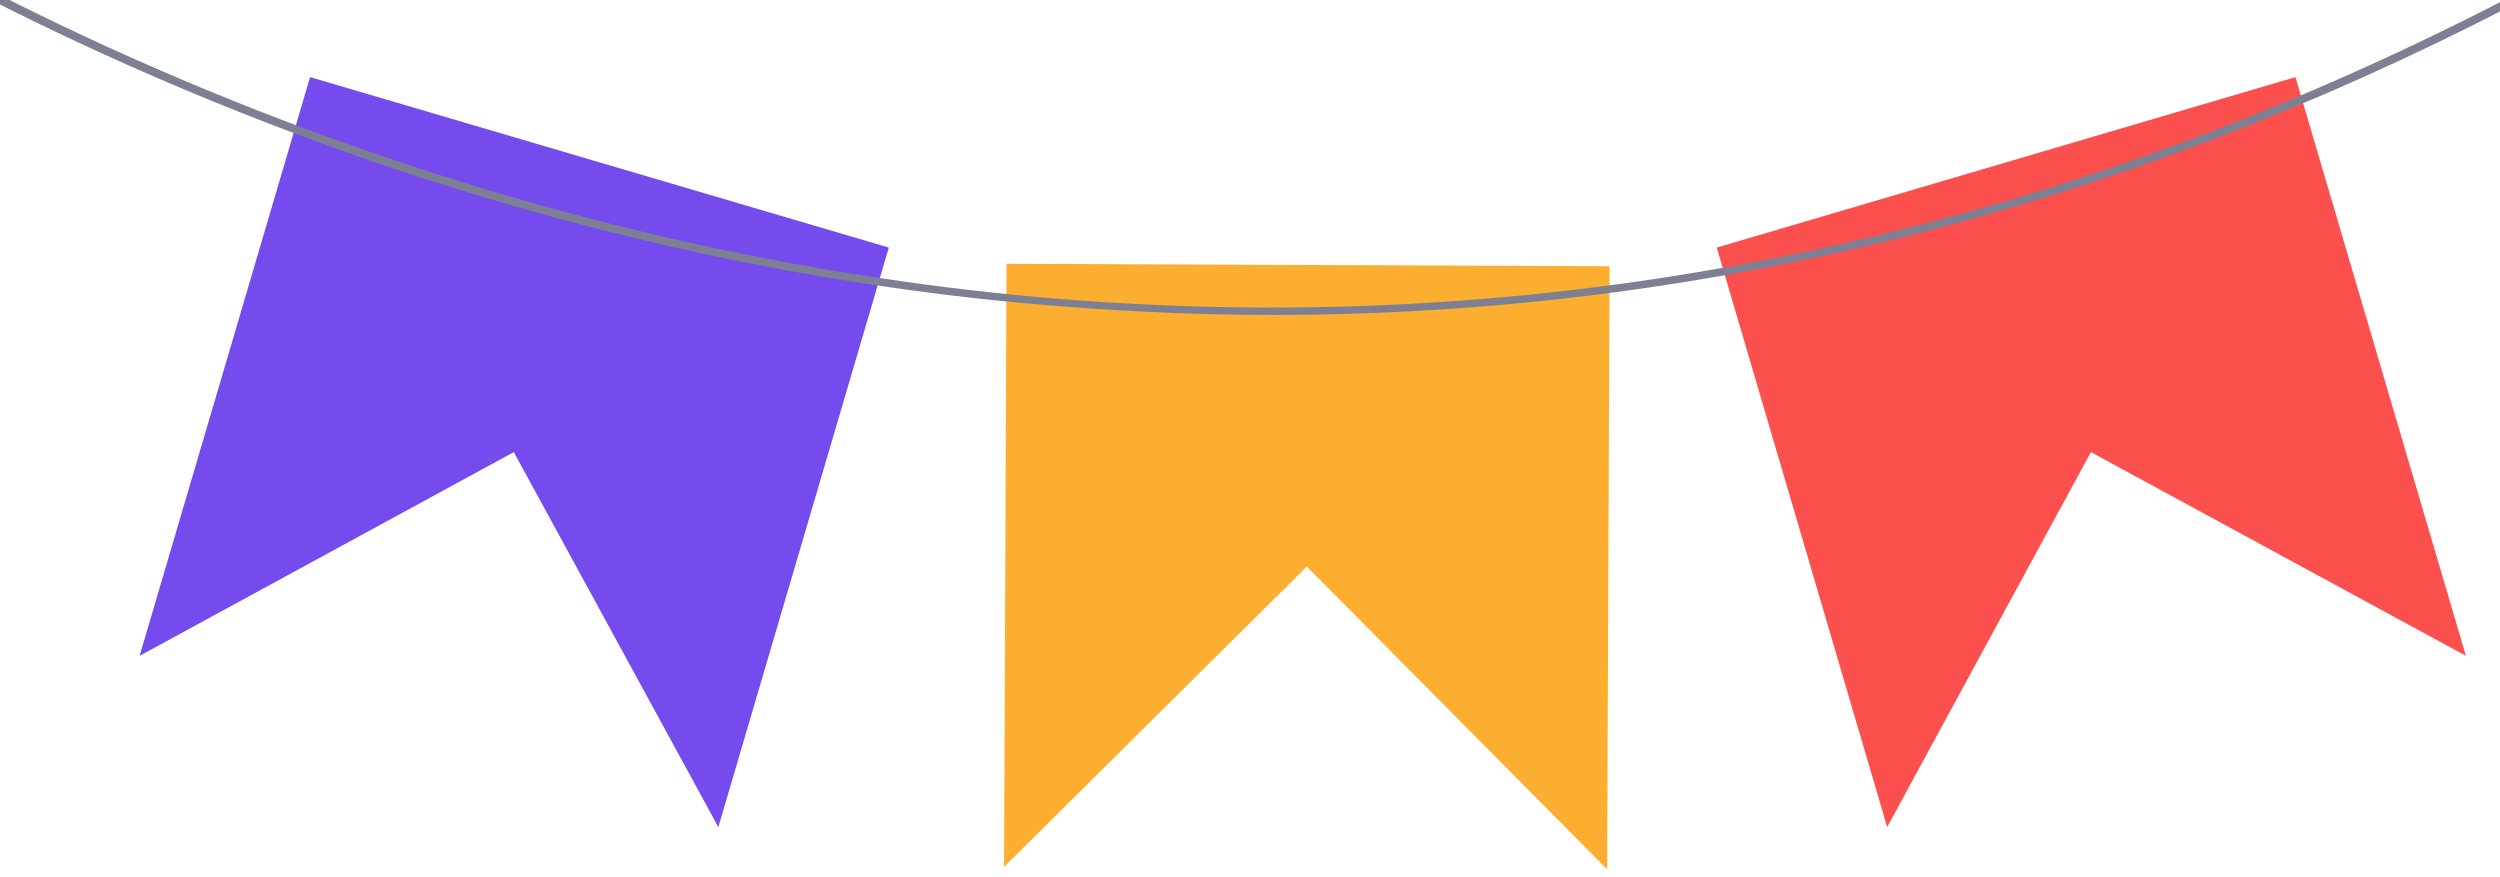
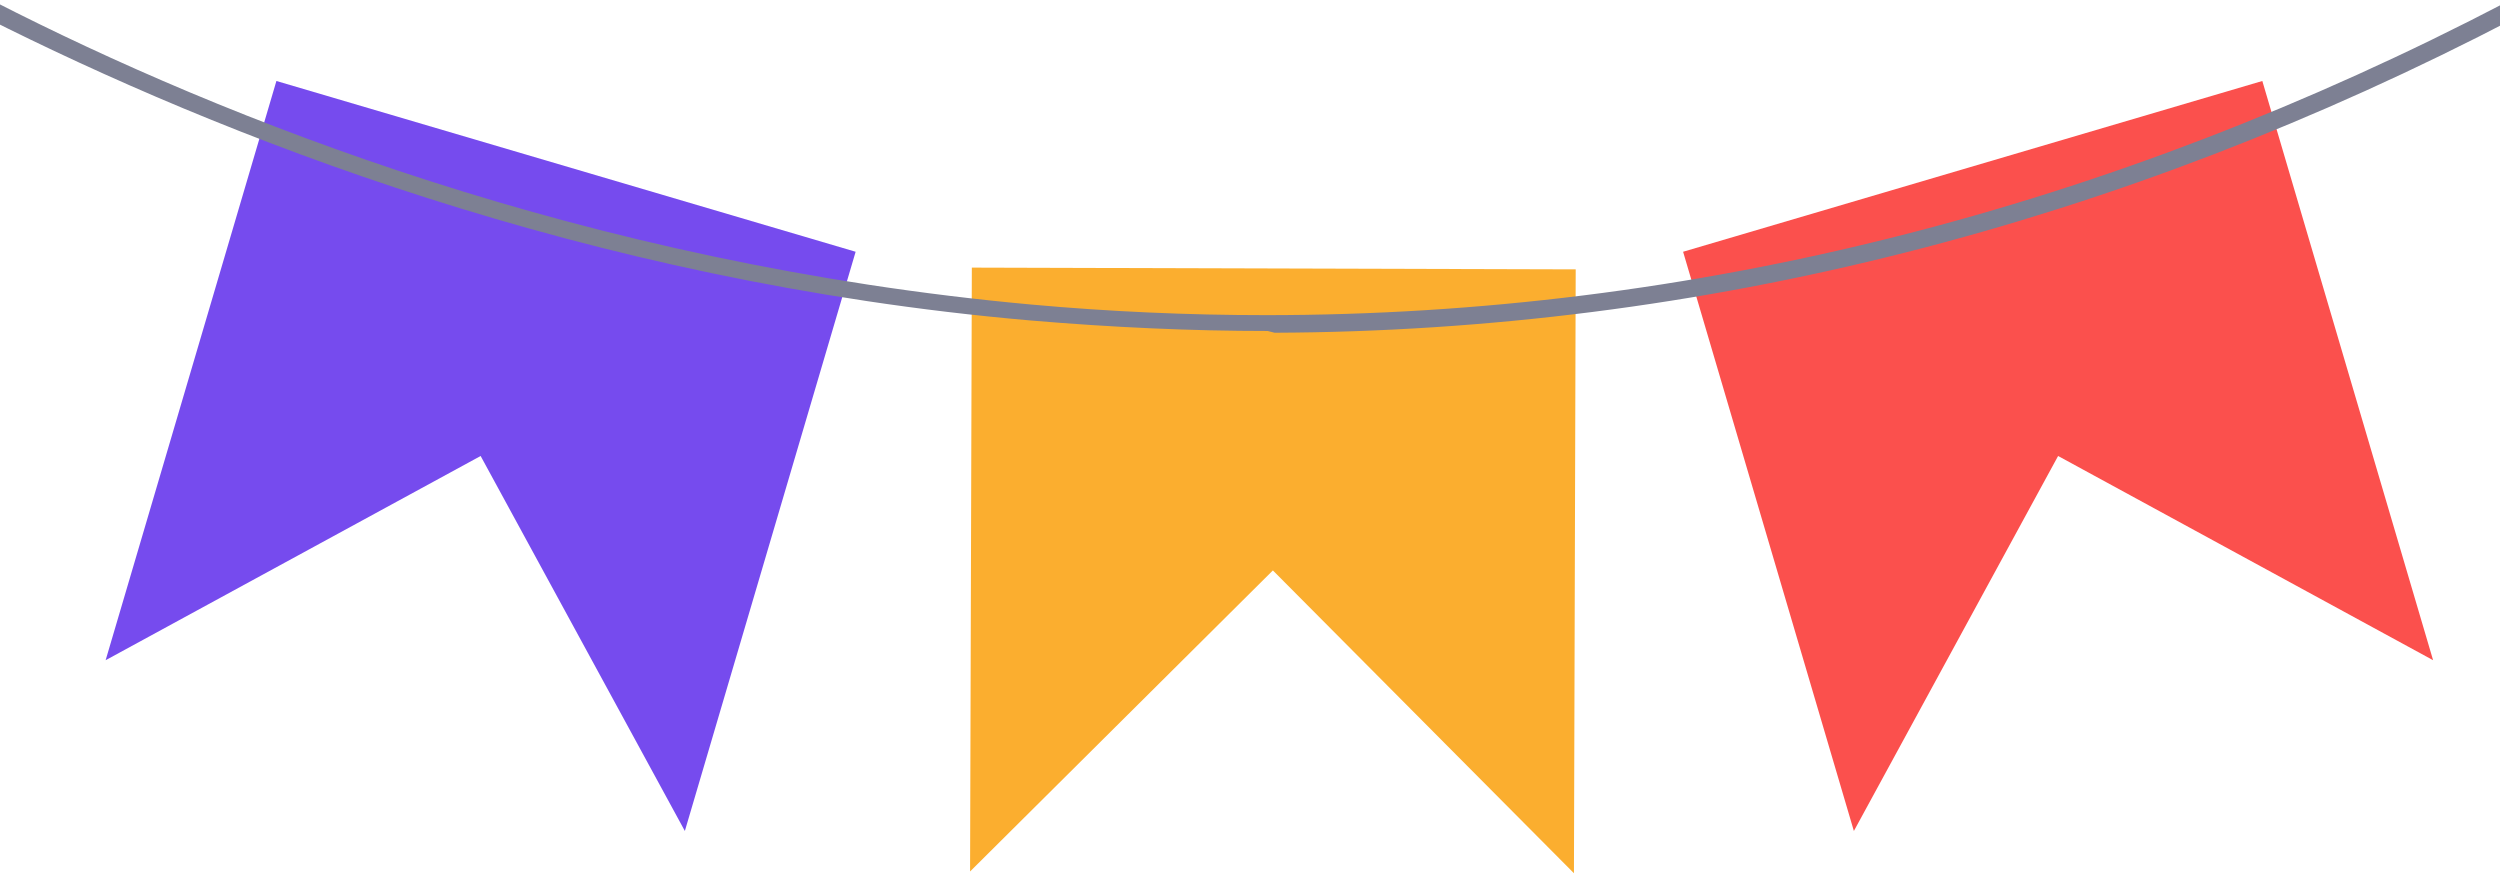
- <svg xmlns="http://www.w3.org/2000/svg" xml:space="preserve" viewBox="0 0 308 108">
-   <path fill="#fbae2f" d="m123.7 106.8.3-74.3 74.3.3-.3 74.3-37-37.3-37.3 37z" />
-   <path fill="#fb504d" d="m232.5 101.9-21-71.4 71.3-21 21 71.3-46.2-25.1-25.1 46.2z" />
-   <path fill="#764bee" d="m88.5 101.9 21-71.4-71.3-21-21 71.3 46.1-25.1 25.2 46.2z" />
-   <path fill="#7d8093" d="M156.8 38.8c-10 0-20-.5-30.1-1.4-55-5-100.1-23.3-128.2-37.6l.5-.9c28 14.3 73 32.5 127.8 37.6 62.7 5.8 124-6.6 182.3-36.8l.5.9C260.5 26 209.2 38.8 156.8 38.8z" />
+ <svg xmlns="http://www.w3.org/2000/svg" version="1.1" id="Layer_1" x="0px" y="0px" viewBox="0 0 142 50" style="enable-background:new 0 0 142 50;" xml:space="preserve">
+   <path style="fill:#FBAE2F;" d="M55.1,49.5l0.1-34.3l34.3,0.1l-0.1,34.3L72.3,32.4L55.1,49.5z" />
+   <path style="fill:#FB504D;" d="M105.3,47.2l-9.7-32.9l32.9-9.7l9.7,32.9l-21.3-11.6L105.3,47.2z" />
+   <path style="fill:#764BEE;" d="M38.9,47.2l9.7-32.9L15.7,4.6L6,37.5l21.3-11.6L38.9,47.2z" />
+   <path style="fill:#7D8093;" d="M72,18.8c-4.3,0-8.8-0.2-13.5-0.6C33.2,16,12.3,7.6-0.8,1L-1,0.9l0.5-0.9l0.2,0.1  C12.6,6.7,33.3,15,58.6,17.3c4.4,0.4,8.9,0.6,13.3,0.6c24.2,0,47.9-6,70.5-17.8l0.2-0.1l0.5,0.9L142.9,1  c-22.6,11.8-46.3,17.8-70.5,17.9L72,18.8z" />
</svg>
